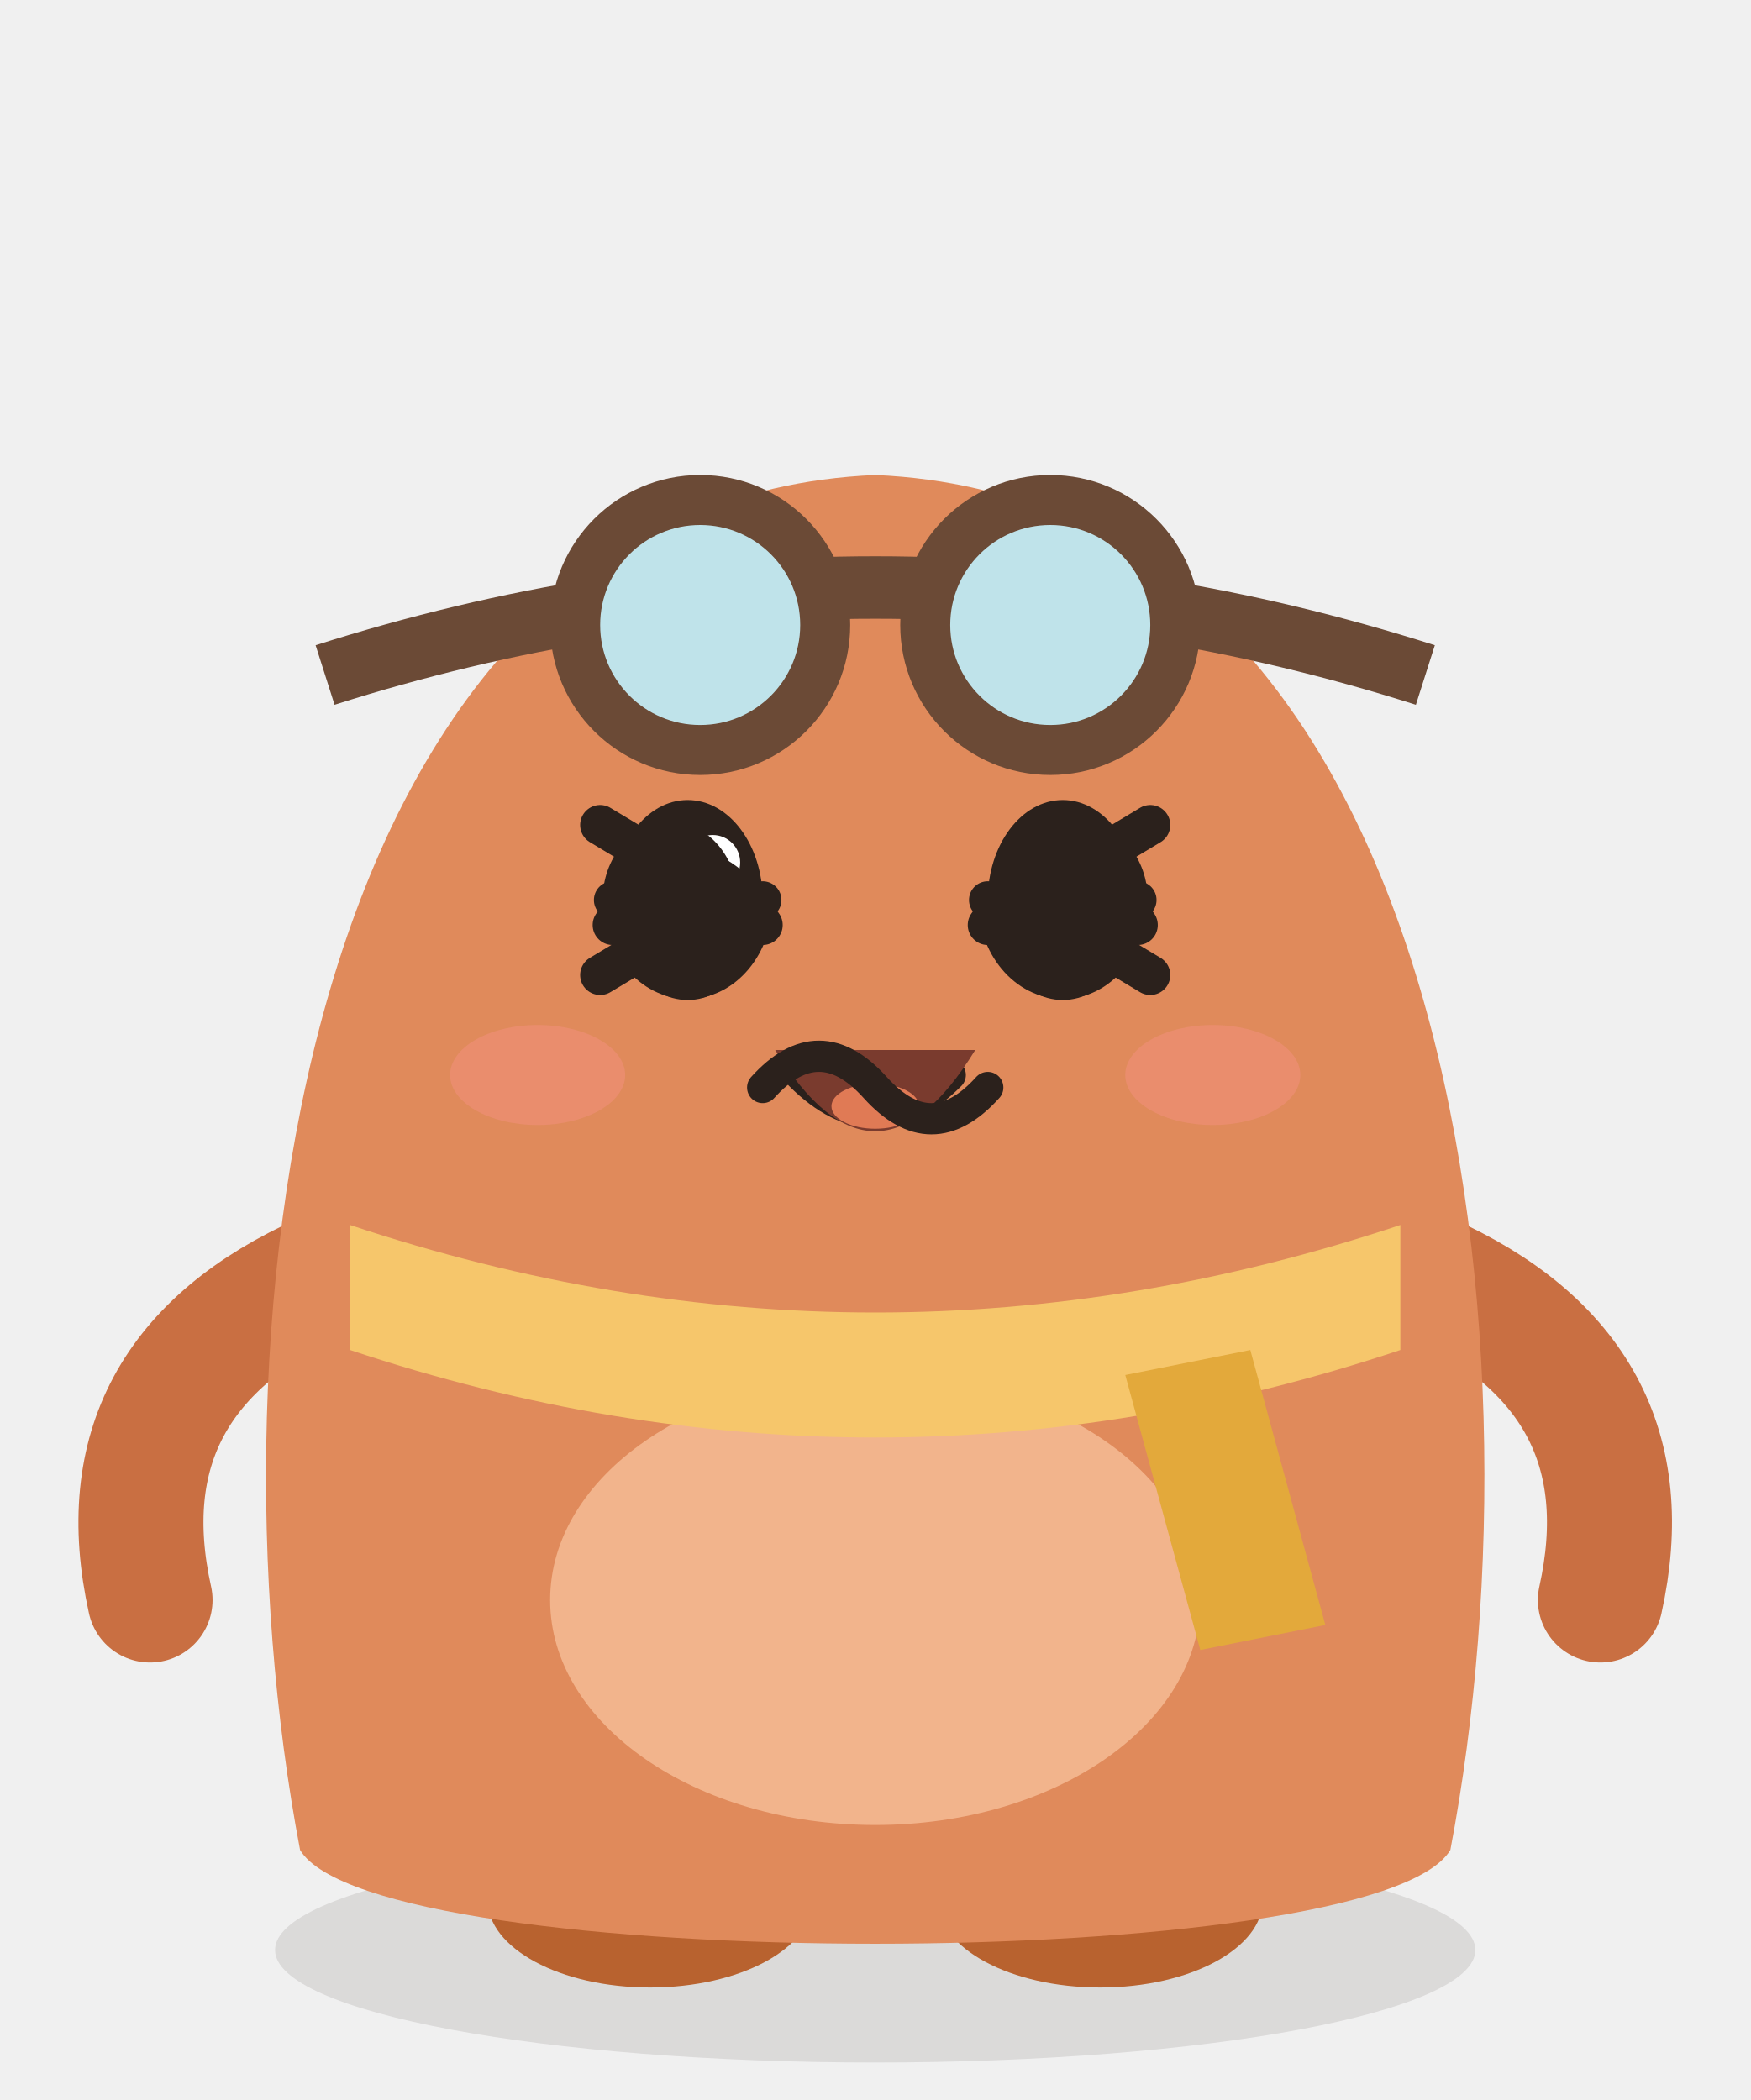
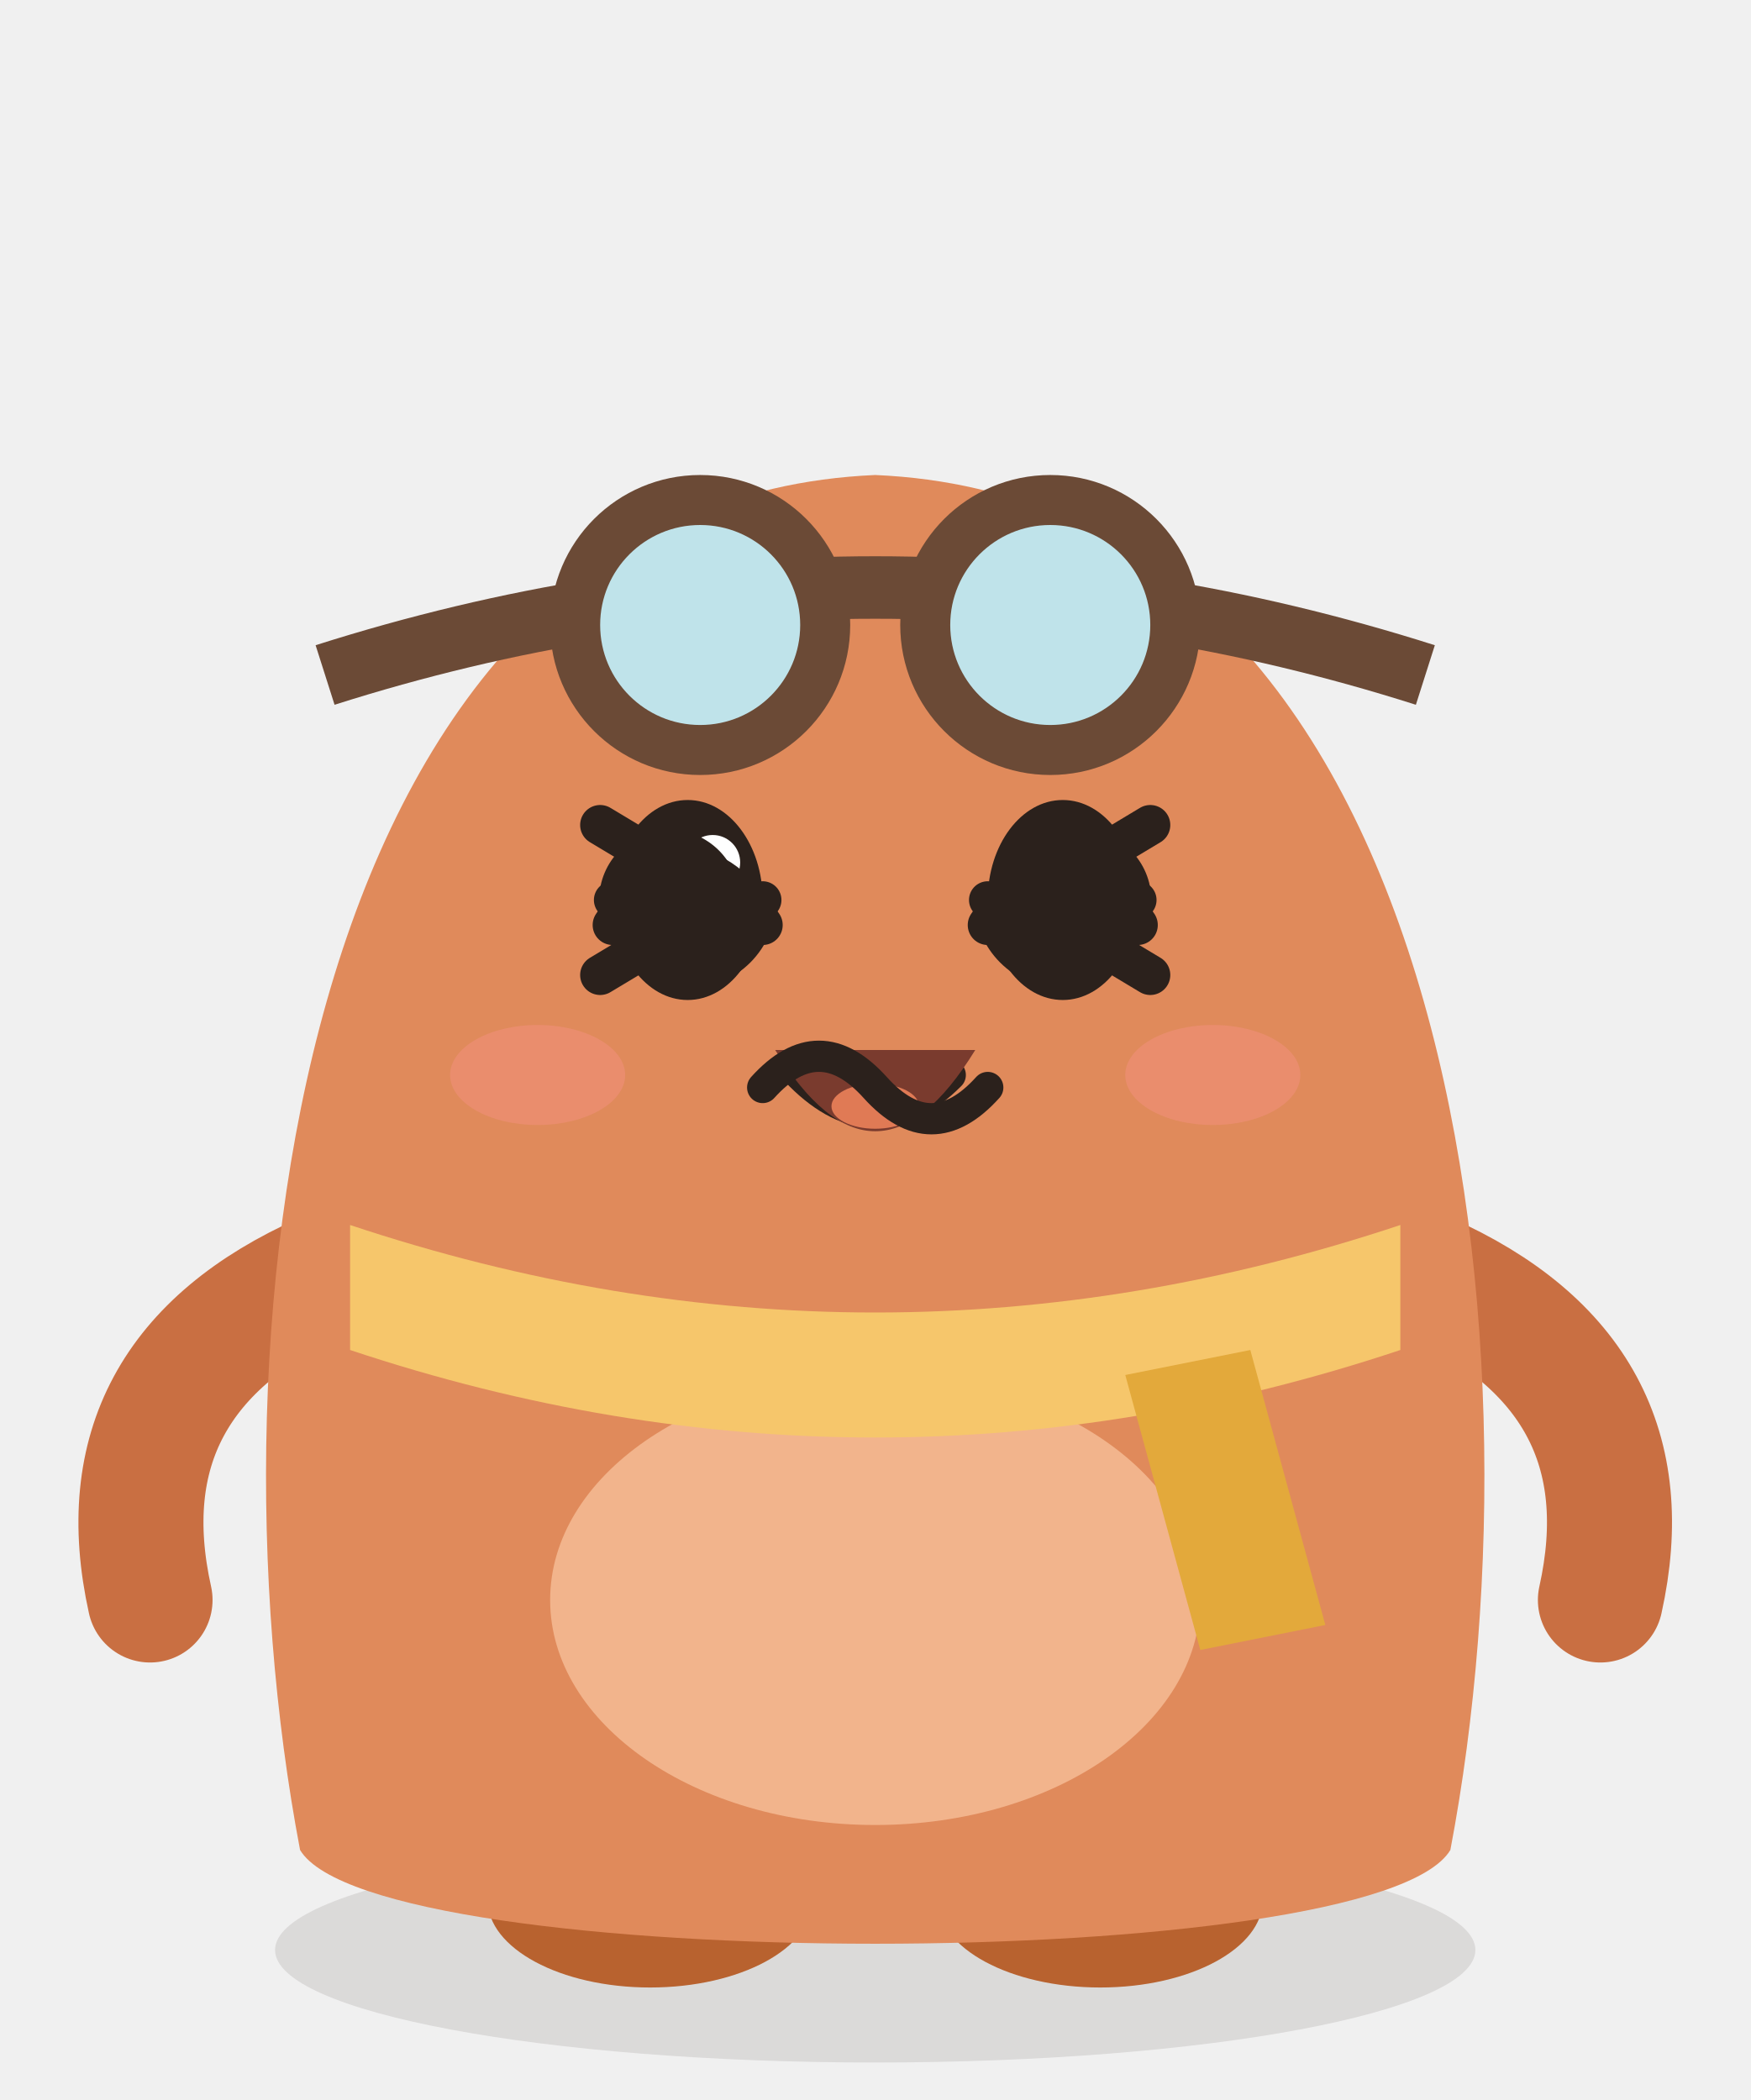
<svg xmlns="http://www.w3.org/2000/svg" viewBox="-70 -152 140 168" width="280" height="336">
  <g id="shadow">
    <ellipse cx="0" cy="4" rx="48" ry="9" fill="#3B2F2A" opacity="0.12" />
  </g>
  <g id="foot-left" data-pivot="-18 0">
    <ellipse cx="-18" cy="0" rx="13" ry="7" fill="#B8622F" />
  </g>
  <g id="foot-right" data-pivot="18 0">
    <ellipse cx="18" cy="0" rx="13" ry="7" fill="#B8622F" />
  </g>
  <g id="arm-left" data-pivot="-44 -50">
    <path d="M-44 -50 q-18 8 -14 26" fill="none" stroke="#C96F42" stroke-width="10" stroke-linecap="round" />
  </g>
  <g id="arm-right" data-pivot="44 -50">
    <path d="M44 -50 q18 8 14 26" fill="none" stroke="#C96F42" stroke-width="10" stroke-linecap="round" />
  </g>
  <g id="body">
    <path d="M-46 -4 C-54 -46 -46 -112 0 -114 C46 -112 54 -46 46 -4 C40 6 -40 6 -46 -4 Z" fill="#E08A5B" />
  </g>
  <g id="belly">
    <ellipse cx="0" cy="-24" rx="26" ry="18" fill="#F2B48C" />
  </g>
  <g id="scarf">
    <path d="M-42 -54 Q0 -40 42 -54 L42 -44 Q0 -30 -42 -44 Z" fill="#F6C66B" />
  </g>
  <g id="scarf-tail" data-pivot="20 -42">
    <path d="M20 -42 L26 -20 L36 -22 L30 -44 Z" fill="#E3A93B" />
  </g>
  <g id="eyes" data-pivot="0 -80">
    <ellipse cx="-15" cy="-80" rx="6" ry="8" fill="#2B211C" />
    <ellipse cx="15" cy="-80" rx="6" ry="8" fill="#2B211C" />
    <circle cx="-13" cy="-83" r="2.2" fill="#FFFFFF" />
    <circle cx="17" cy="-83" r="2.2" fill="#FFFFFF" />
  </g>
  <g id="cheeks">
    <ellipse cx="-27" cy="-66" rx="7" ry="4" fill="#F08F7A" opacity="0.6" />
    <ellipse cx="27" cy="-66" rx="7" ry="4" fill="#F08F7A" opacity="0.6" />
  </g>
  <g id="mouth">
    <path d="M-6 -66 q6 6 12 0" fill="none" stroke="#2B211C" stroke-width="2.5" stroke-linecap="round" />
  </g>
  <g id="eyes-happy">
    <path d="M-21 -78 q6 -9 12 0 M9 -78 q6 -9 12 0" fill="none" stroke="#2B211C" stroke-width="3.2" stroke-linecap="round" />
  </g>
  <g id="mouth-open">
    <path d="M-8 -68 q8 13 16 0 Z" fill="#7A3B2E" />
    <ellipse cx="0" cy="-63.5" rx="3.5" ry="1.8" fill="#E07A55" />
  </g>
  <g id="eyes-squeeze">
    <path d="M-22 -86 l10 6 l-10 6 M22 -86 l-10 6 l10 6" fill="none" stroke="#2B211C" stroke-width="3.2" stroke-linecap="round" stroke-linejoin="round" />
  </g>
  <g id="mouth-wavy">
    <path d="M-9 -65 q4.5 -5 9 0 q4.5 5 9 0" fill="none" stroke="#2B211C" stroke-width="2.5" stroke-linecap="round" />
  </g>
-   <g id="eyes-spiral">
-     <path d="M-15 -80 A1.4 1.68 0 0 0 -17.8 -80 A2.8 3.36 0 0 0 -12.2 -80 A4.2 5.04 0 0 0 -20.6 -80 A5.6 6.72 0 0 0 -9.4 -80 M15 -80 A1.4 1.68 0 0 1 17.8 -80 A2.8 3.36 0 0 1 12.2 -80 A4.2 5.04 0 0 1 20.6 -80 A5.6 6.72 0 0 1 9.4 -80" fill="none" stroke="#2B211C" stroke-width="2.4" stroke-linecap="round" />
+   <g id="eye-spiral-a" data-pivot="-15 -80">
+     <path d="M-15 -80 A1.47 1.47 0 0 0 -17.94 -80 A2.94 2.94 0 0 0 -12.06 -80 A4.41 4.41 0 0 0 -20.88 -80 A5.88 5.88 0 0 0 -9.12 -80" fill="none" stroke="#2B211C" stroke-width="2.4" stroke-linecap="round" />
+   </g>
+   <g id="eye-spiral-b" data-pivot="15 -80">
+     <path d="M15 -80 A1.47 1.47 0 0 1 17.94 -80 A2.94 2.94 0 0 1 12.06 -80 A4.41 4.41 0 0 1 20.88 -80 A5.88 5.88 0 0 1 9.12 -80" fill="none" stroke="#2B211C" stroke-width="2.4" stroke-linecap="round" />
  </g>
  <g id="headwear-goggles">
    <path d="M-44 -98 Q0 -112 44 -98" fill="none" stroke="#6B4A36" stroke-width="5" />
    <circle cx="-14" cy="-102" r="10" fill="#BFE3EA" stroke="#6B4A36" stroke-width="4" />
    <circle cx="14" cy="-102" r="10" fill="#BFE3EA" stroke="#6B4A36" stroke-width="4" />
  </g>
  <g id="eyes-sleep">
    <path d="M-21 -80 q6 5 12 0 M9 -80 q6 5 12 0" fill="none" stroke="#2B211C" stroke-width="3" stroke-linecap="round" />
  </g>
  <g id="anchors" display="none">
    <circle id="anchor-headwear" cx="0" cy="-114" r="0" />
    <circle id="anchor-fx-head" cx="32" cy="-124" r="0" />
    <circle id="anchor-fx-brow" cx="-30" cy="-96" r="0" />
    <circle id="anchor-fx-ground" cx="0" cy="0" r="0" />
  </g>
</svg>
